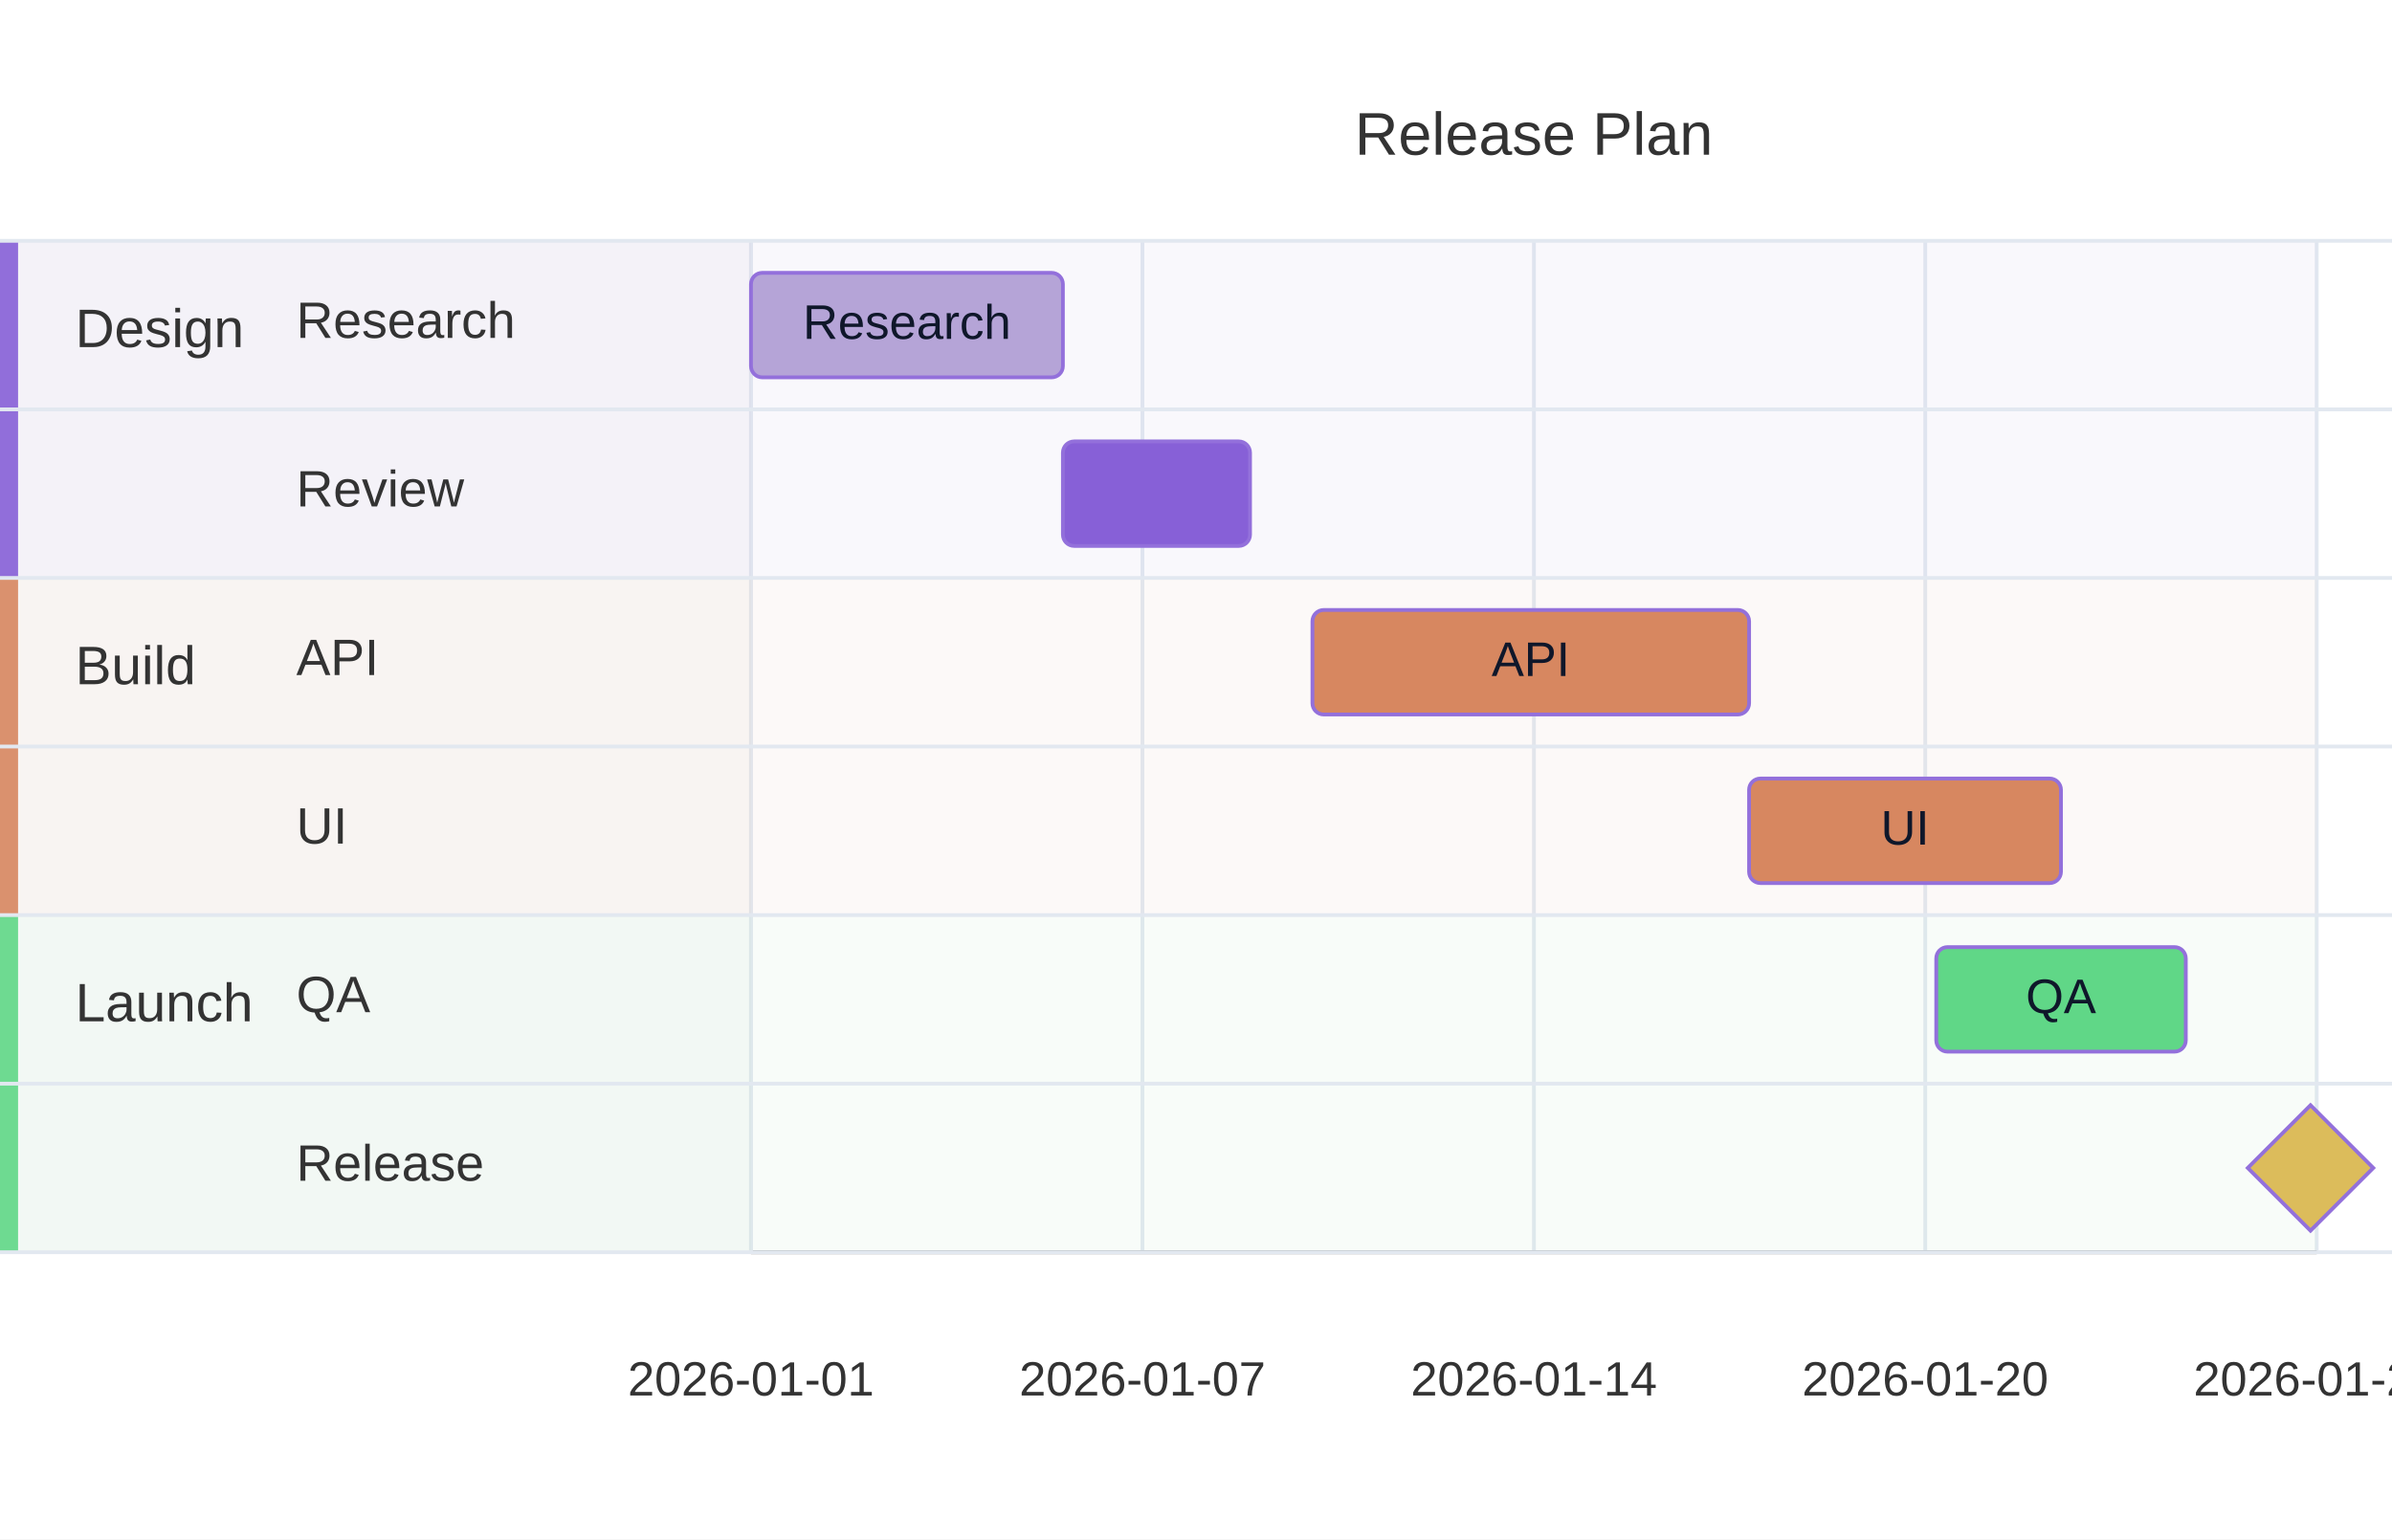
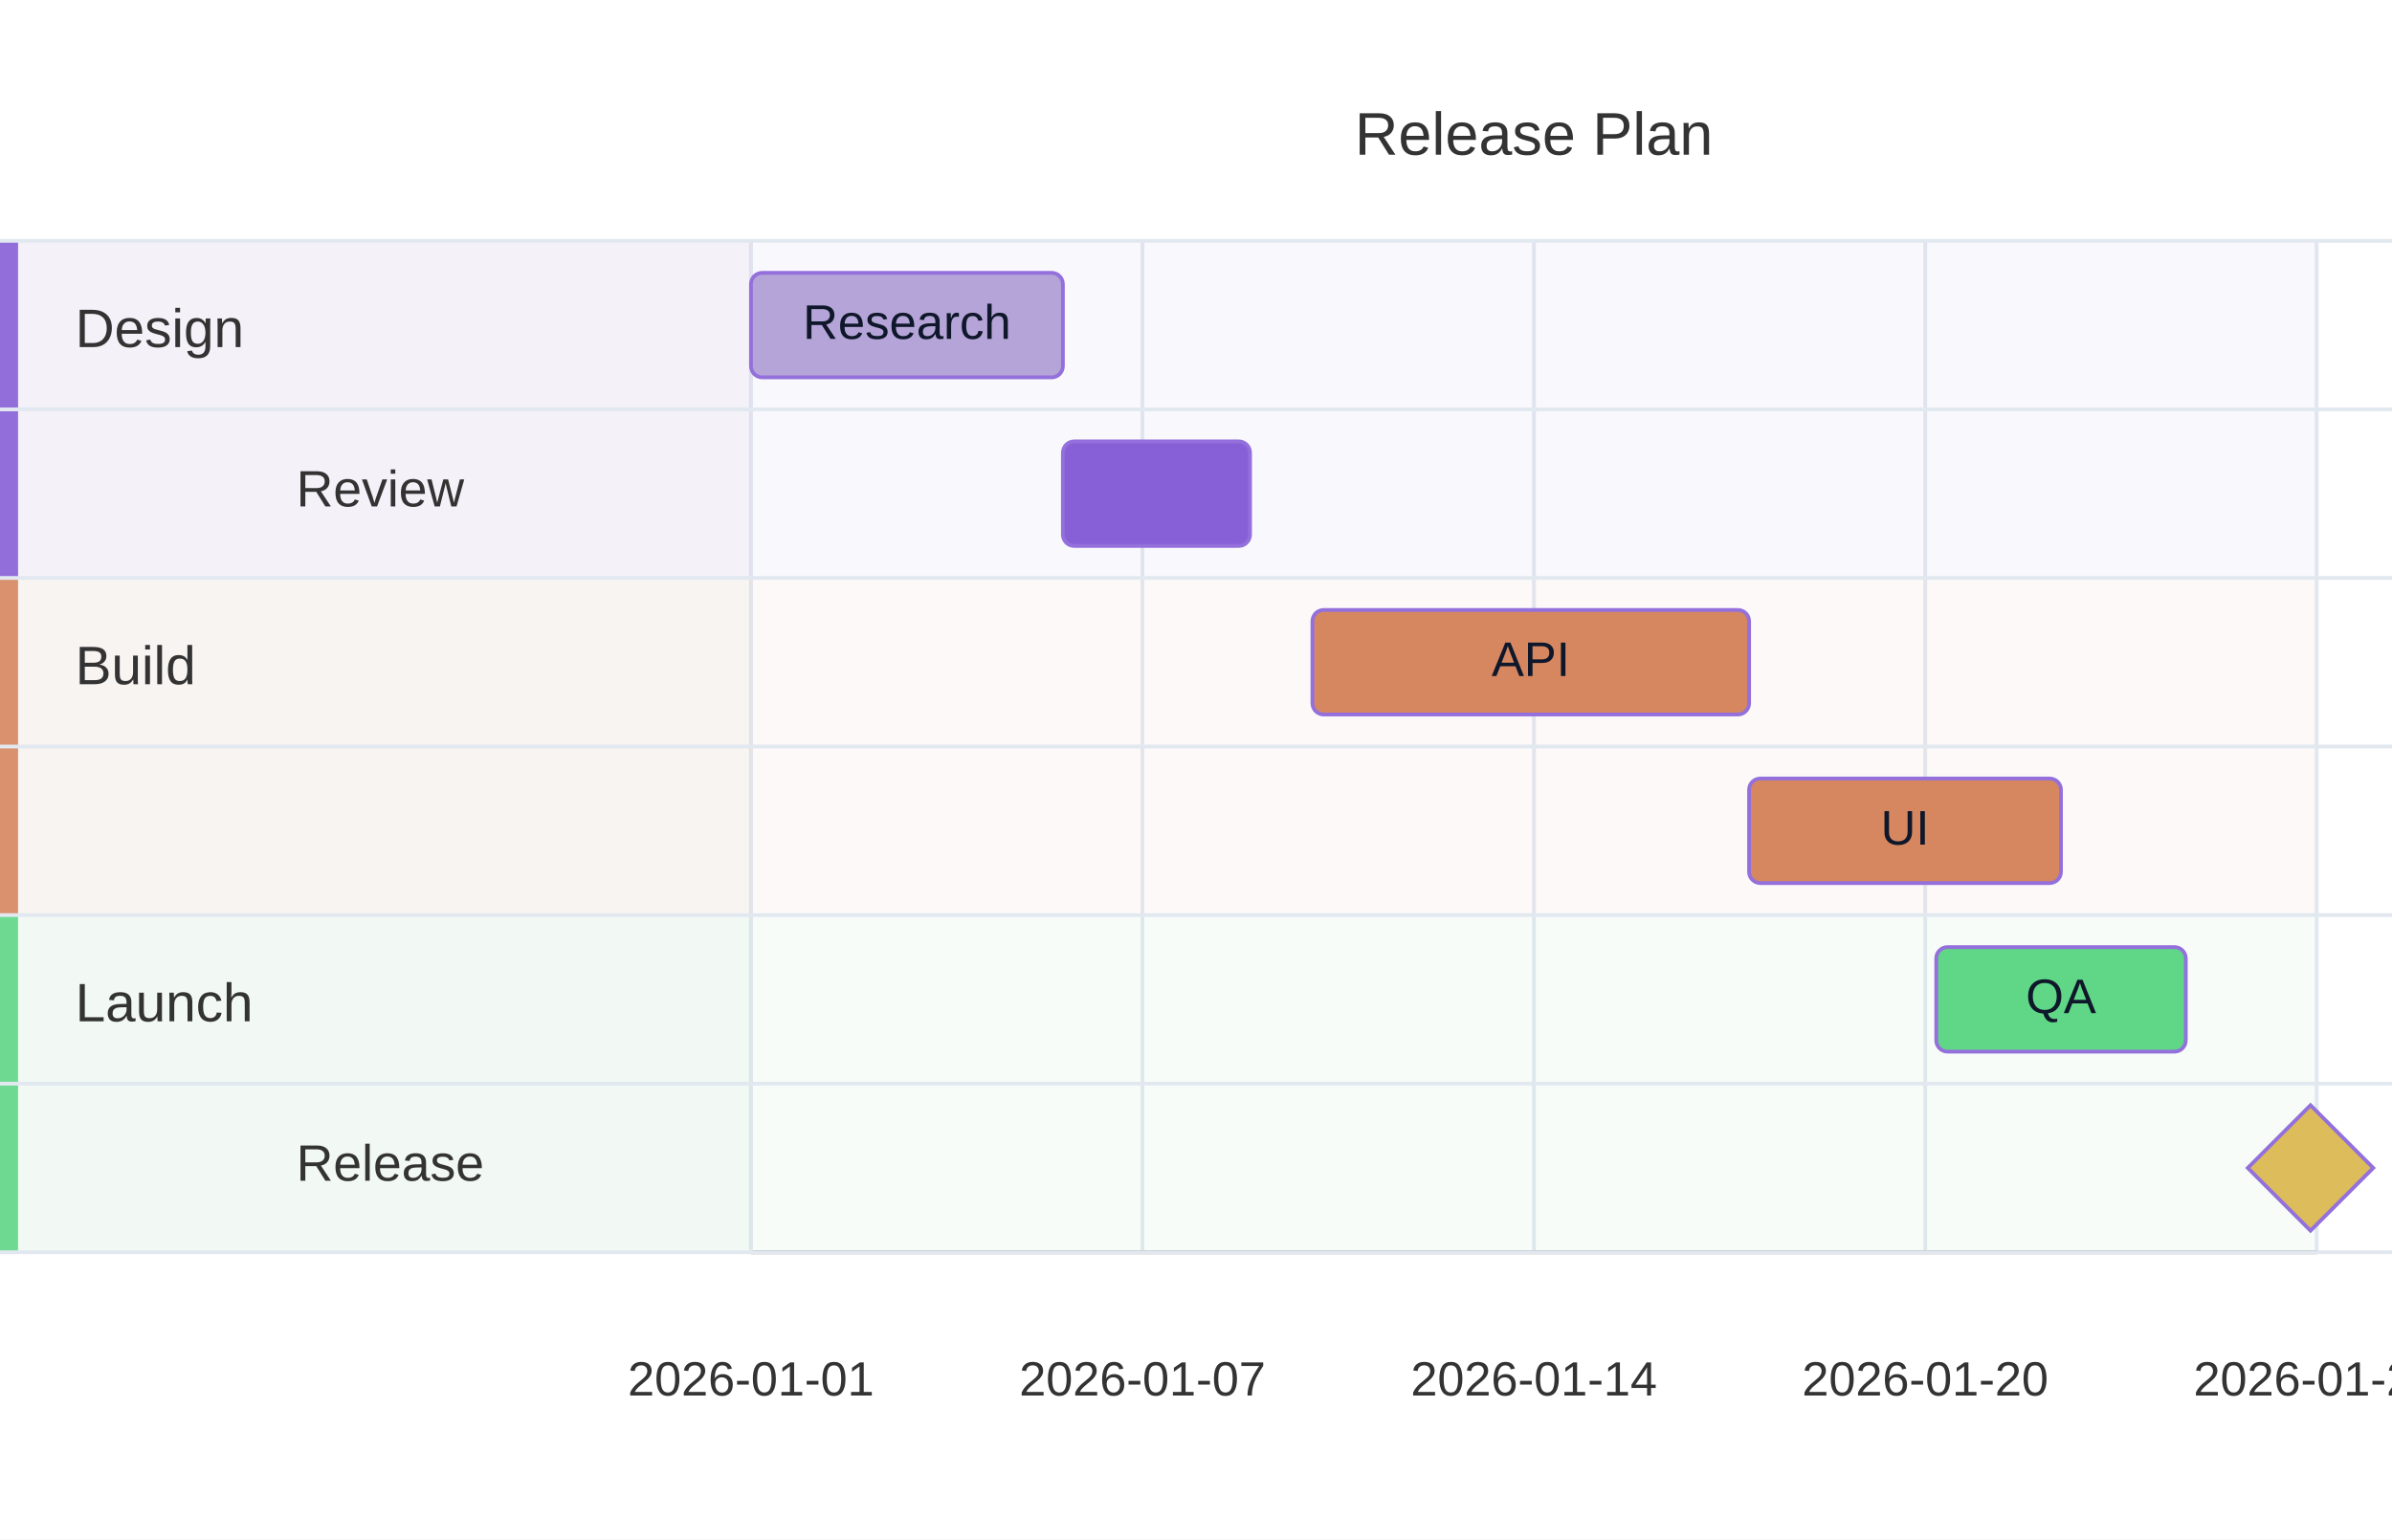
<svg xmlns="http://www.w3.org/2000/svg" width="635.53" height="409.12" viewBox="0 0 635.53 409.12">
  <rect x="0" y="0" width="635.53" height="409.12" fill="#FFFFFF" />
  <defs>
    <marker id="arrow-0" viewBox="0 0 10 10" refX="5" refY="5" markerUnits="userSpaceOnUse" markerWidth="8" markerHeight="8" orient="auto">
      <path d="M 0 0 L 10 5 L 0 10 z" fill="#333333" stroke="#333333" stroke-width="1" stroke-dasharray="1,0" />
    </marker>
    <marker id="arrow-start-0" viewBox="0 0 10 10" refX="4.5" refY="5" markerUnits="userSpaceOnUse" markerWidth="8" markerHeight="8" orient="auto">
      <path d="M 0 5 L 10 10 L 10 0 z" fill="#333333" stroke="#333333" stroke-width="1" stroke-dasharray="1,0" />
    </marker>
  </defs>
  <text x="407.53" y="41.12" text-anchor="middle" font-family="'trebuchet ms', verdana, arial, sans-serif" font-size="16" fill="#333333">
    <tspan x="407.53" dy="0.00">Release Plan</tspan>
  </text>
  <line x1="199.53" y1="64.00" x2="199.53" y2="332.80" stroke="#E2E8F0" stroke-width="1" />
  <text x="199.53" y="370.88" text-anchor="middle" font-family="'trebuchet ms', verdana, arial, sans-serif" font-size="12.8" fill="#333">2026-01-01</text>
  <line x1="303.54" y1="64.00" x2="303.54" y2="332.80" stroke="#E2E8F0" stroke-width="1" />
  <text x="303.54" y="370.88" text-anchor="middle" font-family="'trebuchet ms', verdana, arial, sans-serif" font-size="12.8" fill="#333">2026-01-07</text>
  <line x1="407.55" y1="64.00" x2="407.55" y2="332.80" stroke="#E2E8F0" stroke-width="1" />
  <text x="407.55" y="370.88" text-anchor="middle" font-family="'trebuchet ms', verdana, arial, sans-serif" font-size="12.8" fill="#333">2026-01-14</text>
  <line x1="511.52" y1="64.00" x2="511.52" y2="332.80" stroke="#E2E8F0" stroke-width="1" />
  <text x="511.52" y="370.88" text-anchor="middle" font-family="'trebuchet ms', verdana, arial, sans-serif" font-size="12.8" fill="#333">2026-01-20</text>
  <line x1="615.53" y1="64.00" x2="615.53" y2="332.80" stroke="#E2E8F0" stroke-width="1" />
  <text x="615.53" y="370.88" text-anchor="middle" font-family="'trebuchet ms', verdana, arial, sans-serif" font-size="12.8" fill="#333">2026-01-26</text>
  <line x1="199.53" y1="332.80" x2="615.53" y2="332.80" stroke="#333333" stroke-width="1" />
  <line x1="199.53" y1="64.00" x2="199.53" y2="332.80" stroke="#E2E8F0" stroke-width="1" />
  <rect x="0.00" y="64.00" width="199.53" height="89.60" fill="hsl(259.626, 31.96%, 82.682%)" fill-opacity="0.22" stroke="none" />
  <rect x="199.53" y="64.00" width="416.00" height="89.60" fill="hsl(259.626, 31.96%, 82.682%)" fill-opacity="0.12" stroke="none" />
  <rect x="0.00" y="64.00" width="4.80" height="89.60" fill="hsl(259.626, 59.866%, 60.941%)" fill-opacity="0.9" stroke="none" />
  <text x="20.00" y="92.24" text-anchor="start" font-family="'trebuchet ms', verdana, arial, sans-serif" font-size="14.4" fill="#333333">
    <tspan x="20.00" dy="0.00">Design</tspan>
  </text>
  <rect x="0.00" y="153.60" width="199.53" height="89.60" fill="hsl(19.626, 31.96%, 82.682%)" fill-opacity="0.22" stroke="none" />
  <rect x="199.53" y="153.60" width="416.00" height="89.60" fill="hsl(19.626, 31.96%, 82.682%)" fill-opacity="0.12" stroke="none" />
  <rect x="0.00" y="153.60" width="4.80" height="89.60" fill="hsl(19.626, 59.866%, 60.941%)" fill-opacity="0.9" stroke="none" />
  <text x="20.00" y="181.84" text-anchor="start" font-family="'trebuchet ms', verdana, arial, sans-serif" font-size="14.4" fill="#333333">
    <tspan x="20.00" dy="0.00">Build</tspan>
  </text>
  <rect x="0.00" y="243.20" width="199.53" height="89.60" fill="hsl(139.626, 31.96%, 82.682%)" fill-opacity="0.22" stroke="none" />
  <rect x="199.53" y="243.20" width="416.00" height="89.60" fill="hsl(139.626, 31.96%, 82.682%)" fill-opacity="0.12" stroke="none" />
  <rect x="0.00" y="243.20" width="4.80" height="89.60" fill="hsl(139.626, 59.866%, 60.941%)" fill-opacity="0.9" stroke="none" />
  <text x="20.00" y="271.44" text-anchor="start" font-family="'trebuchet ms', verdana, arial, sans-serif" font-size="14.4" fill="#333333">
    <tspan x="20.00" dy="0.00">Launch</tspan>
  </text>
  <line x1="0.00" y1="64.00" x2="635.53" y2="64.00" stroke="#E2E8F0" stroke-width="1" />
  <line x1="0.00" y1="108.80" x2="635.53" y2="108.80" stroke="#E2E8F0" stroke-width="1" />
  <line x1="0.00" y1="153.60" x2="635.53" y2="153.60" stroke="#E2E8F0" stroke-width="1" />
  <line x1="0.00" y1="198.40" x2="635.53" y2="198.40" stroke="#E2E8F0" stroke-width="1" />
  <line x1="0.00" y1="243.20" x2="635.53" y2="243.20" stroke="#E2E8F0" stroke-width="1" />
  <line x1="0.00" y1="288.00" x2="635.53" y2="288.00" stroke="#E2E8F0" stroke-width="1" />
  <line x1="0.00" y1="332.80" x2="635.53" y2="332.80" stroke="#E2E8F0" stroke-width="1" />
  <rect x="199.53" y="72.51" width="82.87" height="27.78" rx="3" fill="hsl(259.626, 38.96%, 74.282%)" stroke="#9370DB" stroke-width="1" />
  <text x="240.97" y="86.40" text-anchor="middle" dominant-baseline="middle" font-family="'trebuchet ms', verdana, arial, sans-serif" font-size="12.92" fill="#0F172A">Research</text>
-   <text x="78.73" y="89.80" text-anchor="start" font-family="'trebuchet ms', verdana, arial, sans-serif" font-size="13.6" fill="#333333">
-     <tspan x="78.73" dy="0.00">Research</tspan>
-   </text>
  <rect x="282.40" y="117.31" width="49.72" height="27.78" rx="3" fill="hsl(259.626, 59.866%, 60.941%)" stroke="#9370DB" stroke-width="1" />
  <text x="78.73" y="134.60" text-anchor="start" font-family="'trebuchet ms', verdana, arial, sans-serif" font-size="13.6" fill="#333333">
    <tspan x="78.73" dy="0.00">Review</tspan>
  </text>
  <rect x="348.70" y="162.11" width="116.02" height="27.78" rx="3" fill="hsl(19.626, 59.866%, 60.941%)" stroke="#9370DB" stroke-width="1" />
  <text x="406.71" y="176.00" text-anchor="middle" dominant-baseline="middle" font-family="'trebuchet ms', verdana, arial, sans-serif" font-size="12.92" fill="#0F172A">API</text>
-   <text x="78.73" y="179.40" text-anchor="start" font-family="'trebuchet ms', verdana, arial, sans-serif" font-size="13.6" fill="#333333">
-     <tspan x="78.73" dy="0.00">API</tspan>
-   </text>
  <rect x="464.71" y="206.91" width="82.87" height="27.78" rx="3" fill="hsl(19.626, 59.866%, 60.941%)" stroke="#9370DB" stroke-width="1" />
  <text x="506.15" y="220.80" text-anchor="middle" dominant-baseline="middle" font-family="'trebuchet ms', verdana, arial, sans-serif" font-size="12.92" fill="#0F172A">UI</text>
-   <text x="78.73" y="224.20" text-anchor="start" font-family="'trebuchet ms', verdana, arial, sans-serif" font-size="13.6" fill="#333333">
-     <tspan x="78.73" dy="0.00">UI</tspan>
-   </text>
  <rect x="514.44" y="251.71" width="66.30" height="27.78" rx="3" fill="hsl(139.626, 59.866%, 60.941%)" stroke="#9370DB" stroke-width="1" />
  <text x="547.58" y="265.60" text-anchor="middle" dominant-baseline="middle" font-family="'trebuchet ms', verdana, arial, sans-serif" font-size="12.92" fill="#0F172A">QA</text>
-   <text x="78.73" y="269.00" text-anchor="start" font-family="'trebuchet ms', verdana, arial, sans-serif" font-size="13.6" fill="#333333">
-     <tspan x="78.73" dy="0.00">QA</tspan>
-   </text>
  <polygon points="613.88,293.73 630.55,310.40 613.88,327.07 597.21,310.40" fill="hsl(45, 65%, 60.941%)" stroke="#9370DB" stroke-width="1" />
  <text x="78.73" y="313.80" text-anchor="start" font-family="'trebuchet ms', verdana, arial, sans-serif" font-size="13.6" fill="#333333">
    <tspan x="78.73" dy="0.00">Release</tspan>
  </text>
</svg>
